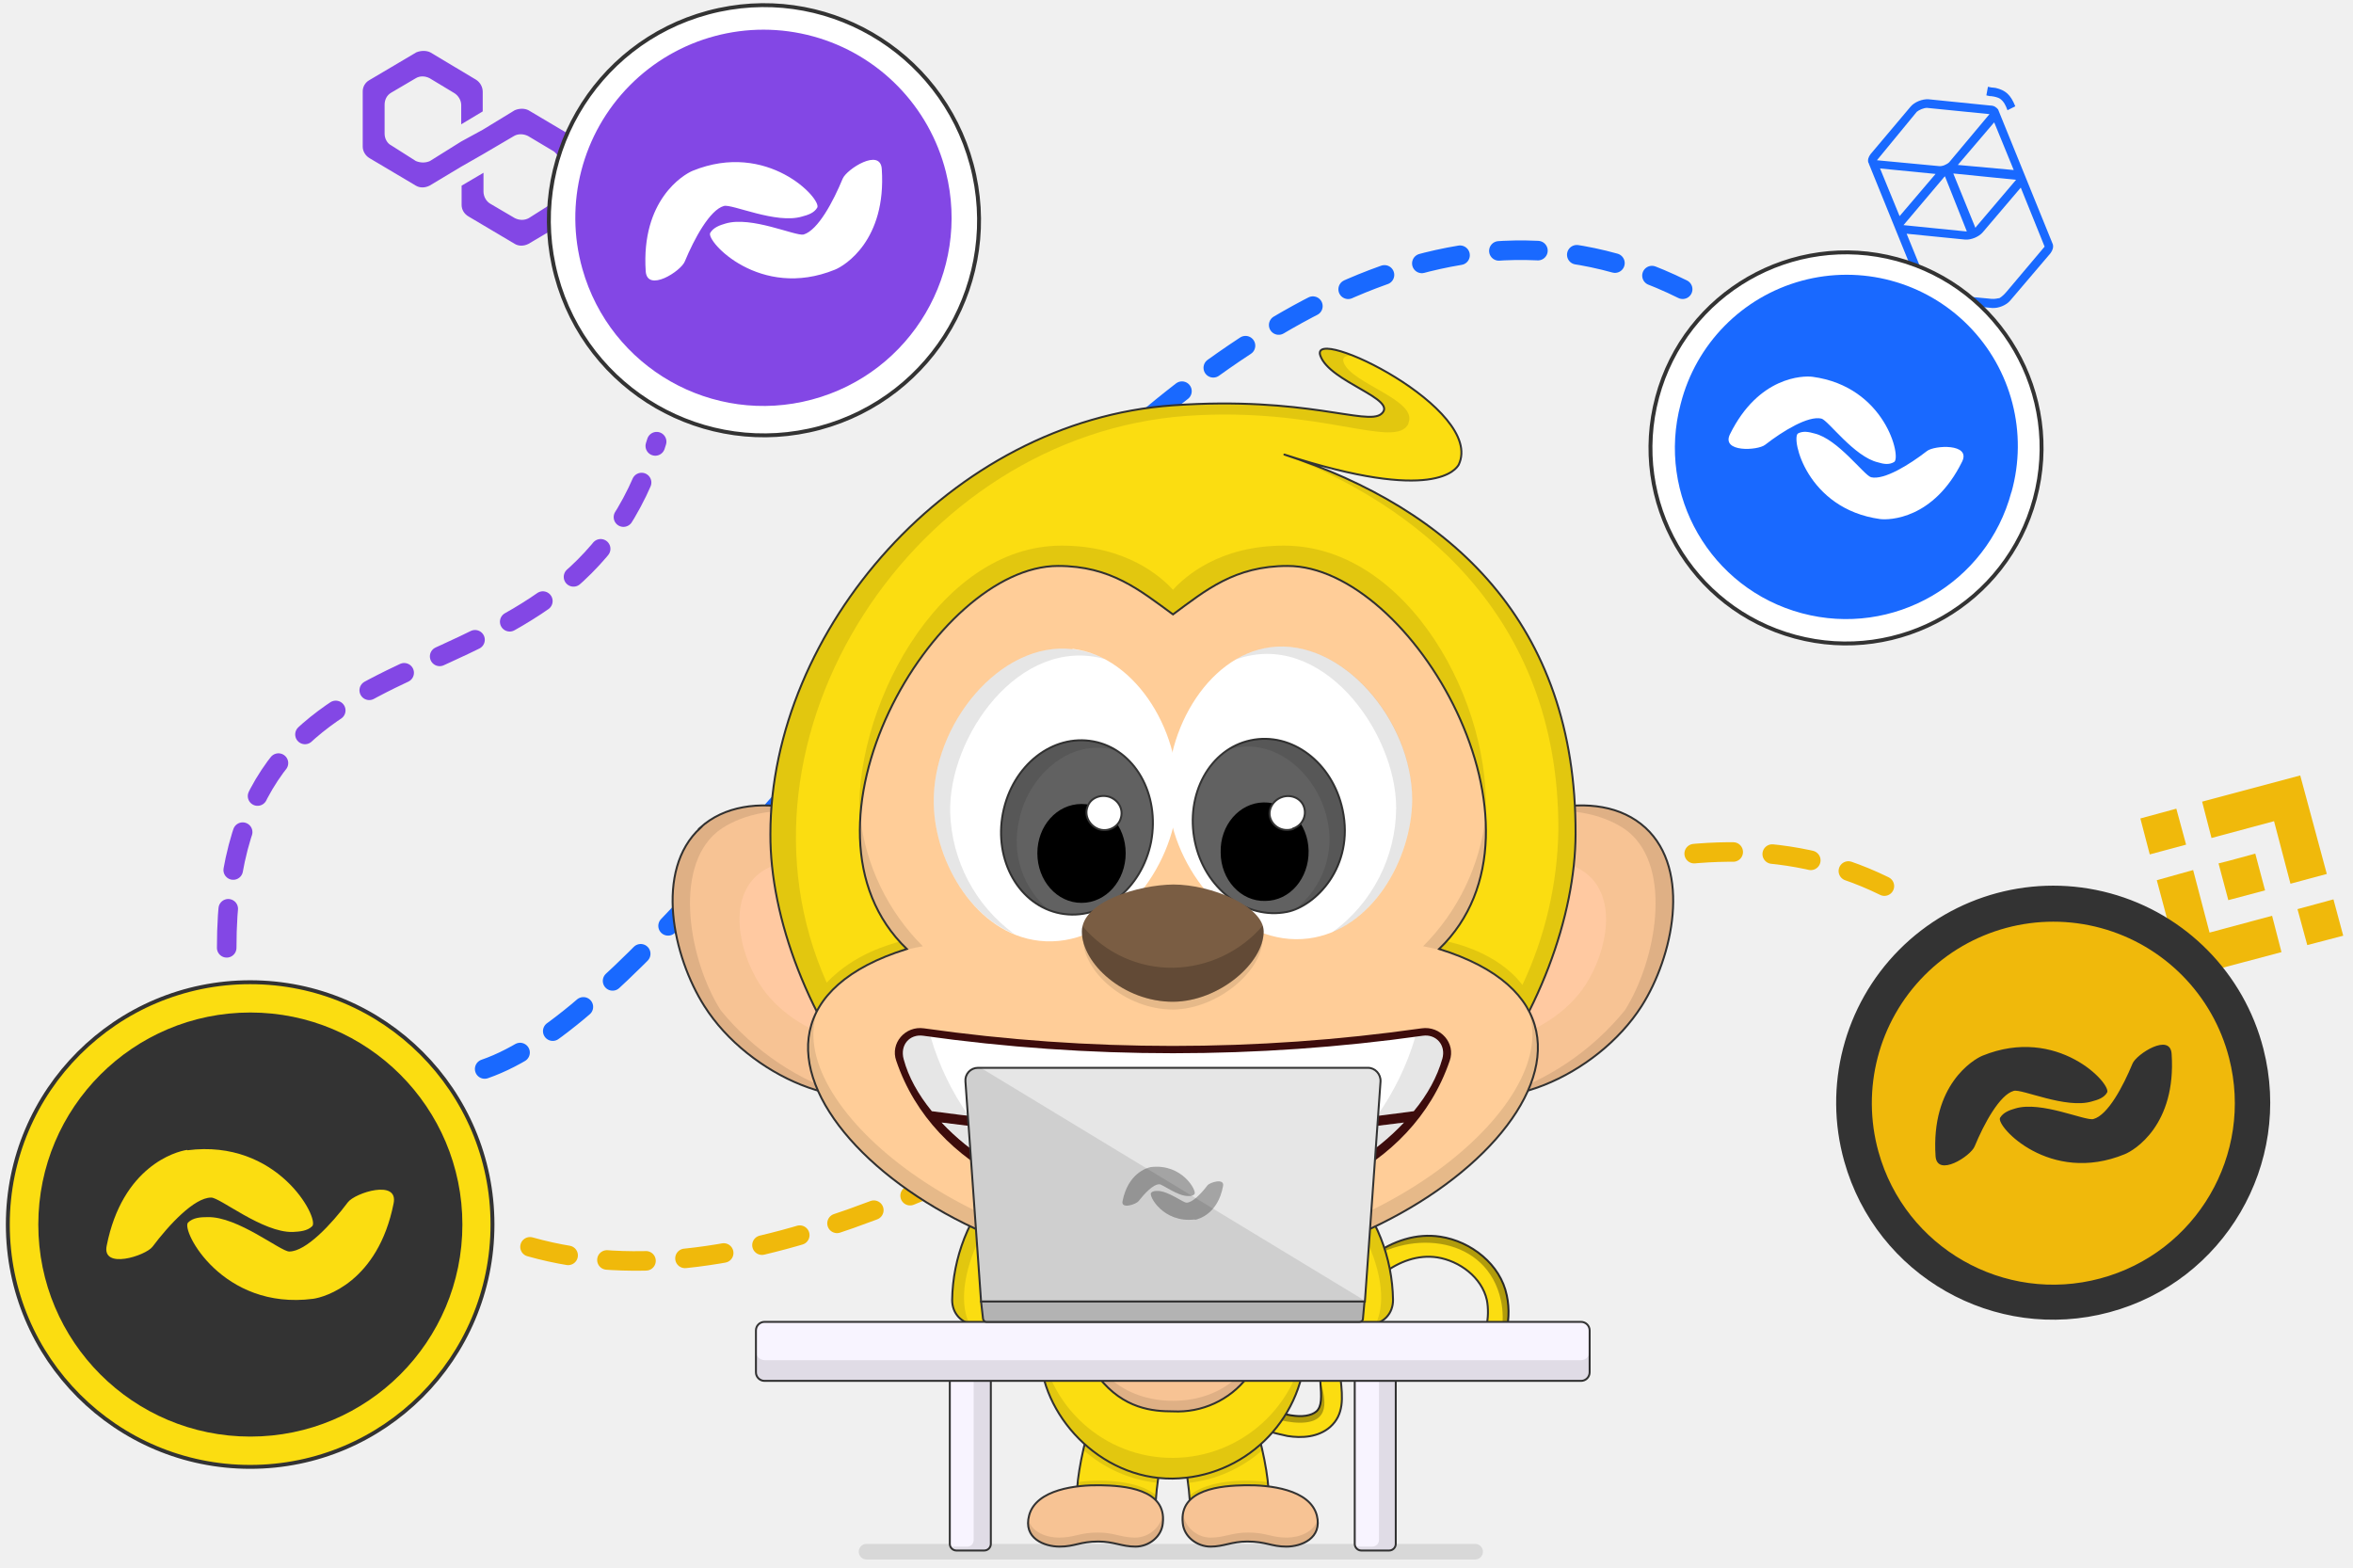
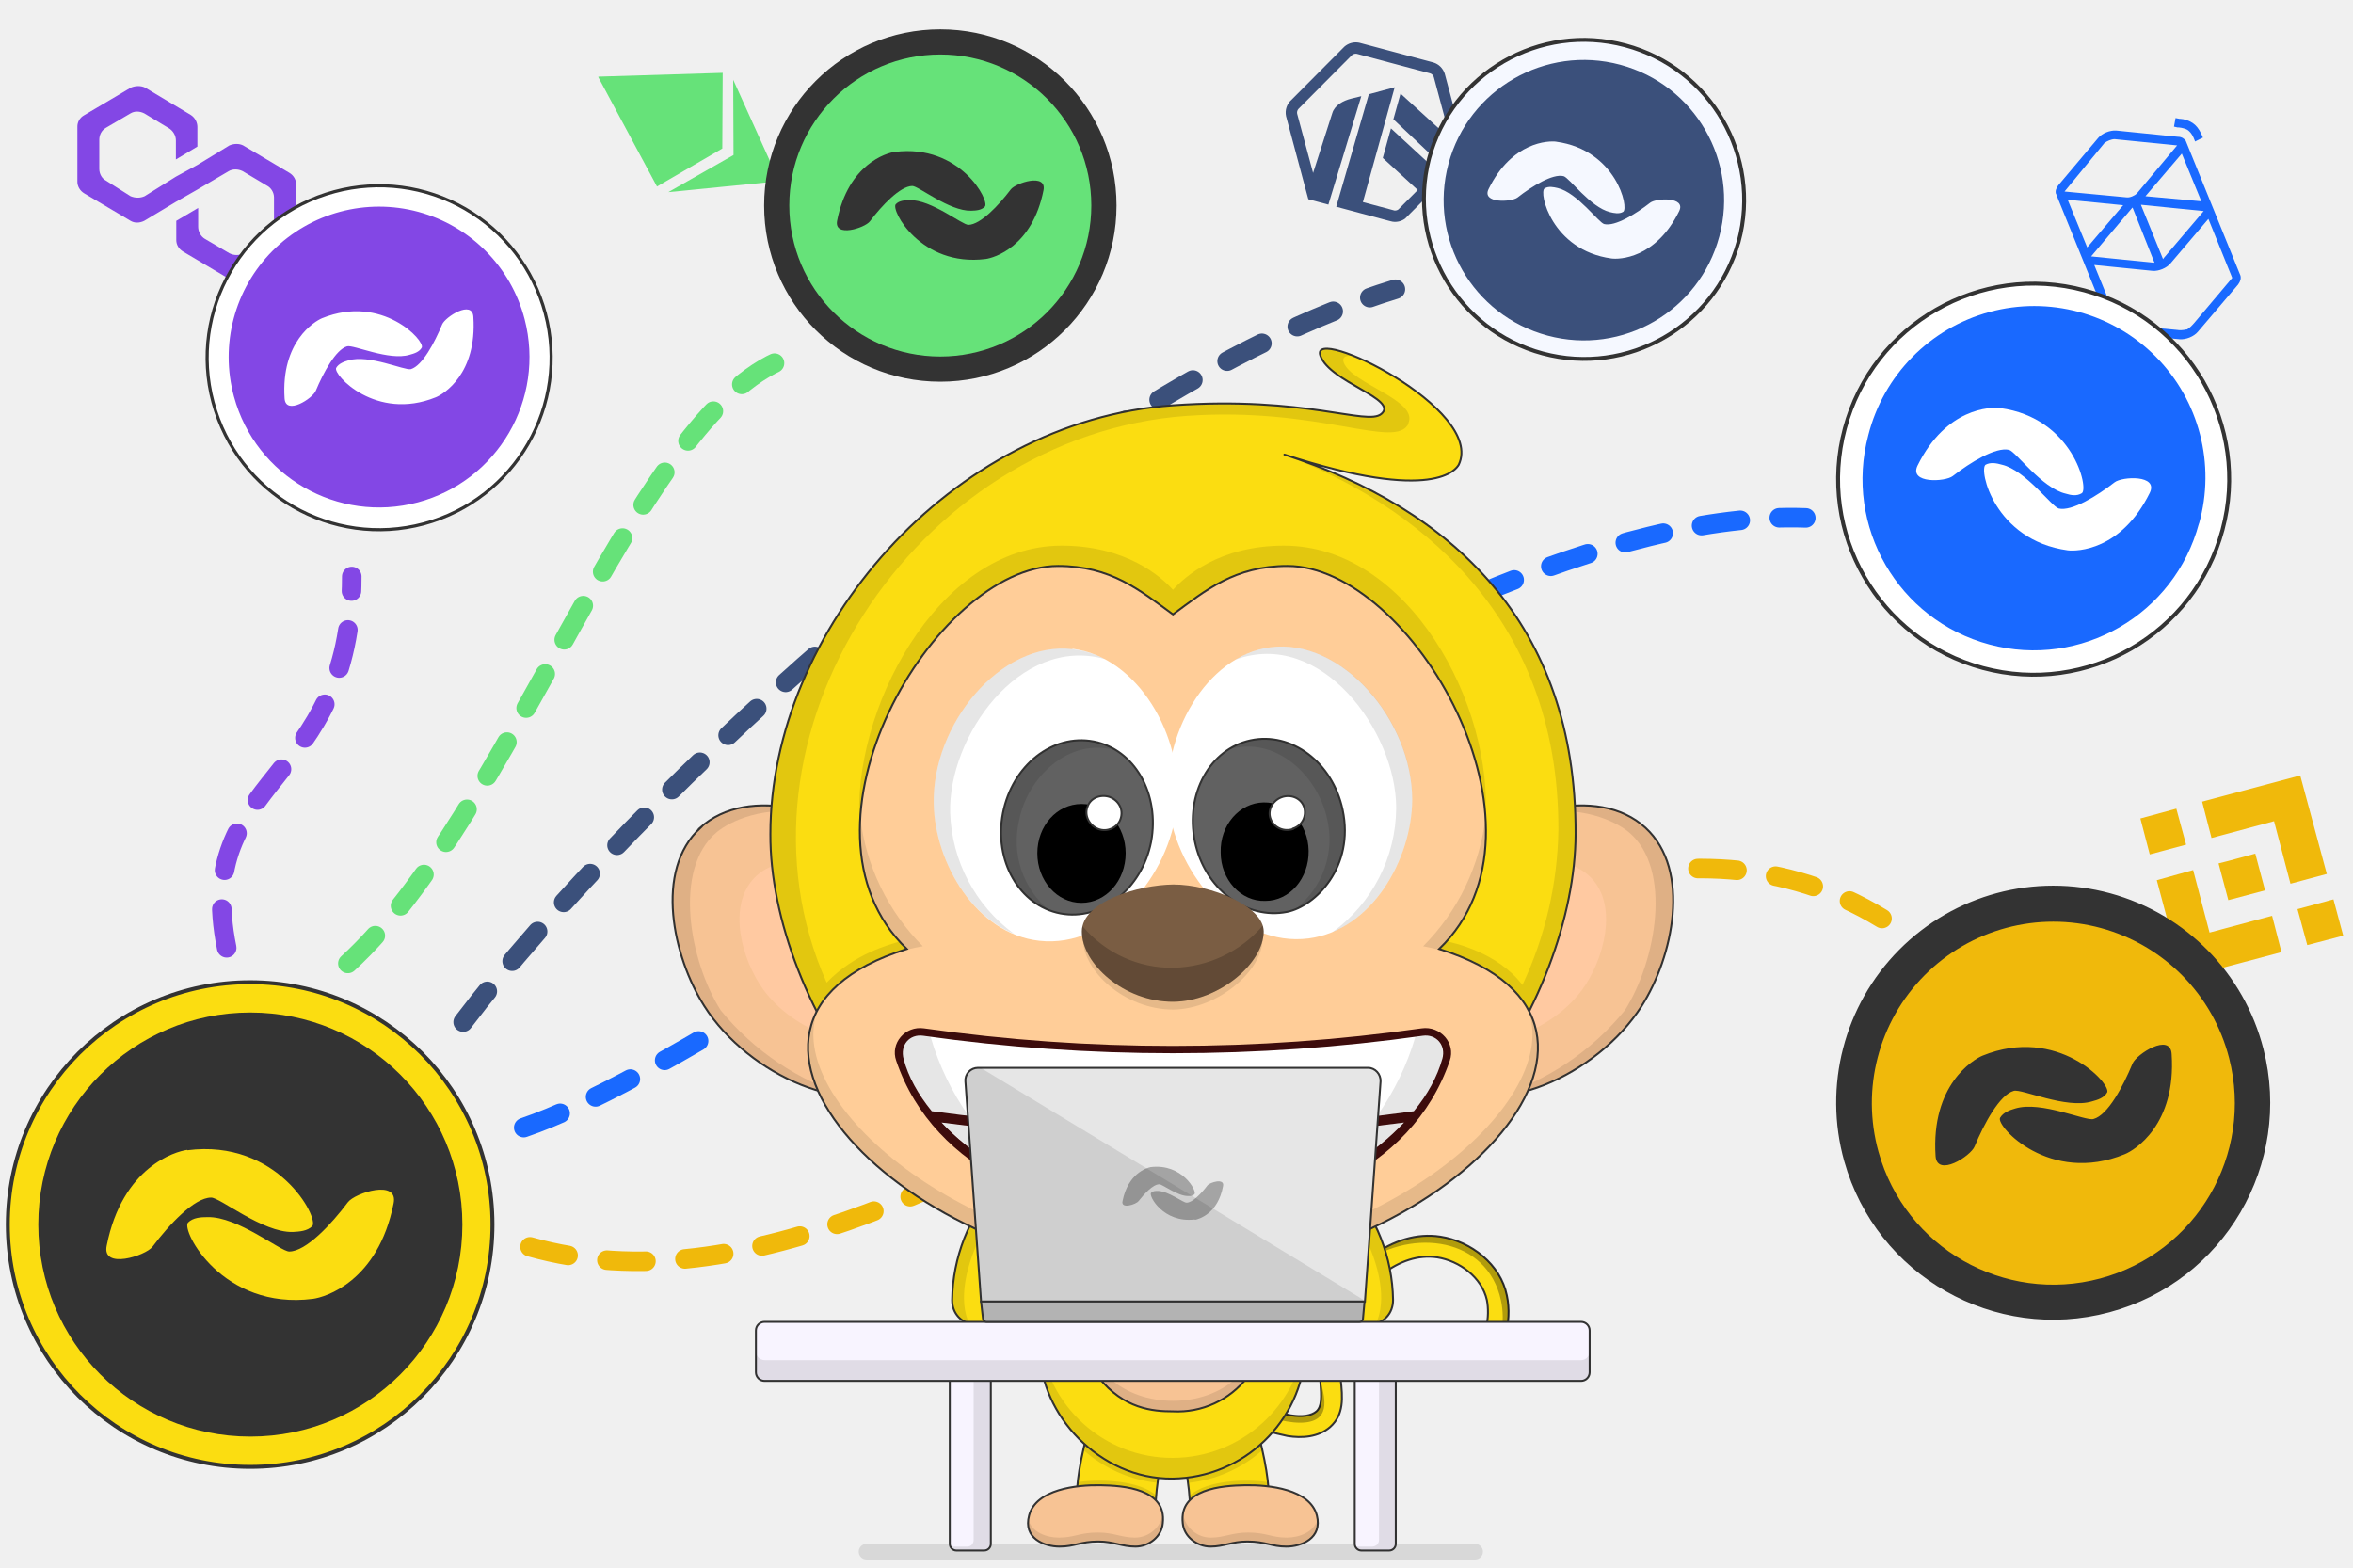
<svg xmlns="http://www.w3.org/2000/svg" width="602" height="401" viewBox="0 0 602 401" fill="none">
-   <path d="M124 273.5C191 250.5 307.5 13 430.5 74" stroke="#1969FF" stroke-width="5" stroke-linecap="round" stroke-linejoin="round" stroke-dasharray="10 10" />
-   <path d="M135.6 319C245.5 350 390 170 489 230.5" stroke="#F0B90B" stroke-width="5" stroke-linecap="round" stroke-linejoin="round" stroke-dasharray="10 10" />
-   <path d="M58 242.5C58 151 145.6 188 168 113" stroke="#8347E5" stroke-width="5" stroke-linecap="round" stroke-linejoin="round" stroke-dasharray="10 10" />
-   <path d="M135.2 28.2c-1-.5-2.3-.5-3.5 0l-8.2 5-5.5 3-8 5c-1.1.5-2.4.5-3.6 0l-6.3-4c-1-.5-1.7-1.7-1.7-3v-7.4c0-1.2.5-2.4 1.7-3.1l6.3-3.7c1-.6 2.3-.6 3.5 0l6.3 3.8c1 .6 1.8 1.8 1.8 3.1v4.9l5.5-3.3v-5c0-1.2-.6-2.4-1.7-3.1l-11.7-7c-1-.5-2.4-.5-3.6 0l-12 7.1a3.3 3.3 0 0 0-1.7 3v14c0 1.1.6 2.3 1.8 3l11.8 7c1 .6 2.3.6 3.5 0l8-4.8 5.6-3.2 8-4.7c1-.6 2.4-.6 3.6 0l6.2 3.7c1 .5 1.8 1.7 1.8 3V49c0 1.1-.6 2.3-1.8 3l-6 3.8c-1.1.6-2.4.6-3.6 0l-6.3-3.7c-1-.6-1.7-1.8-1.7-3.1v-4.8l-5.6 3.3v4.9c0 1.2.6 2.3 1.8 3l11.8 7c1 .6 2.3.6 3.5 0l11.8-7c1-.5 1.8-1.7 1.8-3v-14c0-1.3-.6-2.5-1.8-3.2l-11.8-7Z" fill="#8347E5" />
-   <path d="M488.8 27.3c1-1.2 3-2 4.6-1.9l15.8 1.6c1 0 1.6.5 2 1l14 34.5c.2.7 0 1.5-.6 2.3l-10.3 12.1c-1 1.2-3 2-4.6 1.9L494 77.3c-1-.1-1.7-.7-2-1.3l-.1-.2-13.8-34v-.1l-.1-.1c-.2-.7 0-1.4.6-2.2l10.2-12.1ZM517 48l-9.7 11.4c-1 1.2-3 2-4.5 1.9l-15-1.5L494 75l14.9 1.4a6 6 0 0 0 2.4-.1h.2c.7-.4 1.3-1 1.9-1.7l9.7-11.5L517 48Zm-27.5 28c.6 1.3 1 2.1 1.6 2.6.5.4 1 .6 2 .8l.6.2h.3l1 .1-.4 2.2-1-.1h-.2l-.8-.2c-2.5-.5-3.9-1.7-5.1-4.7l2-.9Zm8.1-30.9-.2.2L487 57.6l15.9 1.6h.3l-5.6-14.1Zm2.1-.8 5.7 14 .2-.3 10.2-12-15.9-1.6a2 2 0 0 0-.3 0l.1-.1Zm10.5-13-9.3 10.9 14.3 1.3-5-12.2ZM481 43.1l5 12.2 9.2-10.8-14.2-1.4Zm12-15.5c-.8 0-2 .5-2.6 1L480.2 41l15.9 1.5c.8.1 2-.4 2.6-1L509 29.2l-16-1.6Zm15.6-5.4 1 .2h.2l.8.1c2.5.6 3.8 1.7 5 4.7l-2 1c-.5-1.4-1-2.2-1.6-2.7-.4-.4-1-.6-1.9-.8l-.7-.1h-.3l-.9-.2.4-2.2Z" fill="#1969FF" />
+   <path fill-rule="evenodd" clip-rule="evenodd" d="M368.52 17.06c.5.5.88 1.12 1.1 1.8l5.08 18.97a4.35 4.35 0 0 1-.77 3.59l-14.44 14.5a4.32 4.32 0 0 1-3.21.8c-.06 0-.2-.04-.4-.09l-.12-.03-.63-.16-7.22-1.93-6.05-1.62 8.34-28.77 6.62-1.8-8.14 29.38 8.04 2.15c.36.05.72-.04 1.01-.24l4.98-5-8.94-8.2 2.09-7.56 11.75 10.83 1.38-1.39-.01.01-12.5-11.78 1.83-6.58 12.76 11.62-4.25-15.85a1.44 1.44 0 0 0-.94-.94l-18.75-5a1.48 1.48 0 0 0-1.24.33c-.04.04-13.67 13.72-13.73 13.8a1.46 1.46 0 0 0-.3 1.2l4.08 15.15 4.91-15.3c.6-2.02 2.75-3.2 4.9-3.73l2.52-.61-8.42 27.74-5.13-1.38-.44-1.61v-.02.02l-5.26-19.64a4.34 4.34 0 0 1 1.43-4.22l13.5-13.57a4.42 4.42 0 0 1 3.78-1.01l19 5.07c.67.2 1.29.57 1.79 1.07Z" fill="#3B507B" />
+   <path d="M444.82 61.83A41 41 0 1 0 365.6 40.6a41 41 0 0 0 79.2 21.23Z" fill="#F5F8FF" stroke="#333" />
+   <path d="M439.87 60.5a35.87 35.87 0 1 0-69.3-18.57 35.87 35.87 0 0 0 69.3 18.57Z" fill="#3B507B" />
+   <path d="M412.27 66.13c-15.32-2.1-18.65-16.98-17.1-17.93 1.03-.63 2.28-.34 3.37-.09 5 1.2 10.45 8.86 11.88 9.22 2.77.68 8.1-2.6 11.77-5.47 1.55-1.2 9.26-1.58 7.4 2.18-6 12.18-15.37 12.36-17.32 12.09Zm-14.1-29.87c15.32 2.1 18.65 16.98 17.1 17.93-1.03.62-2.28.34-3.37.08-4.99-1.2-10.45-8.86-11.88-9.2-2.77-.69-8.1 2.58-11.77 5.46-1.55 1.2-9.26 1.58-7.4-2.18 6-12.18 15.37-12.36 17.32-12.1Z" fill="#F5F8FF" />
+   <path fill-rule="evenodd" clip-rule="evenodd" d="m153.03 19.66 15.06 28.06L184.8 38l.1-19.36-31.84.97.19.1-.22-.05Zm46.24 26.7-.22-.13.25.08-11.71-25.9.08 19.25-16.68 9.5 28.28-2.8Z" fill="#66E279" />
+   <path d="M134 288.5c67-23 228-159.5 328-156" stroke="#1969FF" stroke-width="5" stroke-linecap="round" stroke-linejoin="round" stroke-dasharray="10 10" />
+   <path d="M135.6 319c109.9 31 246.9-144.5 345.9-84" stroke="#F0B90B" stroke-width="5" stroke-linecap="round" stroke-linejoin="round" stroke-dasharray="10 10" />
+   <path d="M58 242.5c-9-44.5 32-41 32-95" stroke="#8347E5" stroke-width="5" stroke-linecap="round" stroke-linejoin="round" stroke-dasharray="10 10" />
+   <path d="M89 246.5c41.5-38 72.5-137 110-154" stroke="#66E279" stroke-width="5" stroke-linecap="round" stroke-linejoin="round" stroke-dasharray="10 10" />
+   <path d="M118.5 261.5C161 205.5 272 100 357 74" stroke="#3B507B" stroke-width="5" stroke-linecap="round" stroke-linejoin="round" stroke-dasharray="10 10" />
+   <path d="M62.2 37.2c-1-.5-2.3-.5-3.5 0l-8.2 5-5.5 3-8 5c-1.1.5-2.4.5-3.6 0l-6.3-4c-1-.5-1.7-1.7-1.7-3v-7.4c0-1.2.5-2.4 1.7-3.1l6.3-3.7c1-.6 2.3-.6 3.5 0l6.3 3.8c1 .6 1.8 1.8 1.8 3.1v4.9l5.5-3.3v-5c0-1.2-.6-2.4-1.7-3.1l-11.7-7c-1-.5-2.4-.5-3.6 0l-12 7.1a3.3 3.3 0 0 0-1.7 3v14c0 1.1.6 2.3 1.8 3l11.8 7c1 .6 2.3.6 3.5 0l8-4.8 5.6-3.2 8-4.7c1-.6 2.4-.6 3.6 0l6.2 3.7c1 .5 1.8 1.7 1.8 3V58c0 1.1-.6 2.3-1.8 3l-6 3.8c-1.1.6-2.4.6-3.6 0l-6.3-3.7c-1-.6-1.7-1.8-1.7-3.1v-4.8l-5.6 3.3v4.9c0 1.2.6 2.3 1.8 3l11.8 7c1 .6 2.3.6 3.5 0l11.8-7c1-.5 1.8-1.7 1.8-3v-14c0-1.3-.6-2.5-1.8-3.2l-11.8-7Z" fill="#8347E5" />
+   <path d="M536.8 35.3c1-1.2 3-2 4.6-1.9l15.8 1.6c1 0 1.6.5 2 1l14 34.5c.2.7 0 1.5-.6 2.3l-10.3 12.1c-1 1.2-3 2-4.6 1.9L542 85.3c-1-.1-1.7-.7-2-1.3l-.1-.2-13.8-34v-.1l-.1-.1c-.2-.7 0-1.4.6-2.2l10.2-12.1ZM565 56l-9.7 11.4c-1 1.2-3 2-4.5 1.9l-15-1.5L542 83l14.9 1.4a6 6 0 0 0 2.4-.1h.2c.7-.4 1.3-1 1.9-1.7l9.7-11.5L565 56Zm-27.5 28c.6 1.3 1 2.1 1.6 2.6.5.4 1 .6 2 .8l.6.2h.3l1 .1-.4 2.2-1-.1h-.2l-.8-.2c-2.5-.5-3.9-1.7-5.1-4.7l2-.9Zm8.1-30.9-.2.2L535 65.6l15.9 1.6h.3l-5.6-14.1Zm2.1-.8 5.7 14 .2-.3 10.2-12-15.9-1.6a2 2 0 0 0-.3 0l.1-.1Zm10.5-13-9.3 10.9 14.3 1.3-5-12.2ZM529 51.1l5 12.2 9.2-10.8-14.2-1.4Zm12-15.5c-.8 0-2 .5-2.6 1L528.2 49l15.9 1.5c.8.1 2-.4 2.6-1L557 37.2l-16-1.6Zm15.6-5.4 1 .2h.2l.8.1c2.5.6 3.8 1.7 5 4.7l-2 1c-.5-1.4-1-2.2-1.6-2.7-.4-.4-1-.6-1.9-.8l-.7-.1h-.3l-.9-.2.4-2.2Z" fill="#1969FF" />
  <path d="M126 313.3a62 62 0 1 0-124 0 62 62 0 0 0 124 0Z" fill="#FBDD11" stroke="#333" />
  <path d="M118.3 313.3a54.25 54.25 0 1 0-108.5 0 54.25 54.25 0 0 0 108.5 0Z" fill="#333" />
  <path d="M80.1 332.3c-23.2 3-33.8-17.5-32-19.5 1.3-1.3 3.3-1.4 5-1.4 7.7-.2 18.7 8.8 20.9 8.8 4.3 0 10.8-7 15-12.6 1.8-2.4 13-6 11.7.3-4 20.1-17.6 24-20.6 24.4Zm-32.2-38c23.2-3 33.8 17.4 32 19.4-1.3 1.3-3.3 1.4-5 1.5-7.7.2-18.7-8.9-20.9-8.8-4.3 0-10.8 7-15 12.6-1.8 2.3-13 5.9-11.7-.3 4-20.2 17.6-24.1 20.6-24.5v.1Z" fill="#FBDD11" />
-   <path d="M248.6 42.1a55.02 55.02 0 1 0-106.29 28.5A55.02 55.02 0 0 0 248.6 42.1Z" fill="#fff" stroke="#333" />
-   <path d="M242 44a48.13 48.13 0 1 0-93 24.8A48.13 48.13 0 0 0 242 44Z" fill="#8347E5" />
-   <path d="M213.6 69c-19.2 7.8-33-7.3-31.9-9.4.8-1.4 2.5-2 3.9-2.4 6.6-2 18 3.3 20 2.8 3.7-1.1 7.6-8.5 10-14.3 1-2.4 9.7-8 10-2.4 1.2 18.2-9.5 24.7-12 25.7Zm-36.4-25.3c19.2-7.8 33 7.2 31.9 9.4-.8 1.4-2.4 1.9-3.9 2.3-6.6 2-18-3.3-20-2.7-3.6 1-7.6 8.4-10 14.2-1 2.5-9.6 8-10 2.5-1.2-18.2 9.6-24.7 12-25.7Z" fill="#fff" />
+   <path d="M139.5 80.13a43.98 43.98 0 0 0-53.9-31.1 44 44 0 1 0 53.9 31.1Z" fill="#fff" stroke="#333" stroke-width=".8" />
+   <path d="M134.22 81.65a38.48 38.48 0 1 0-74.36 19.83 38.48 38.48 0 0 0 74.36-19.83Z" fill="#8347E5" />
+   <path d="M111.51 101.64c-15.35 6.24-26.38-5.83-25.5-7.51.64-1.12 2-1.6 3.11-1.92 5.28-1.6 14.4 2.64 16 2.24 2.95-.88 6.07-6.8 8-11.44.8-1.92 7.75-6.4 7.99-1.92.96 14.56-7.6 19.75-9.6 20.55Zm-29.1-20.23c15.35-6.23 26.38 5.76 25.5 7.52-.63 1.12-1.91 1.52-3.11 1.84-5.28 1.6-14.4-2.64-16-2.16-2.87.8-6.07 6.72-8 11.35-.8 2-7.67 6.4-7.99 2-.96-14.55 7.68-19.75 9.6-20.55Z" fill="#fff" />
  <path fill-rule="evenodd" clip-rule="evenodd" d="m581.8 210.1-16 4.3-2.4-9.3 25.1-6.7 6.8 25.2-9.3 2.5-4.2-16Zm-25-3.2-9.2 2.5 2.4 9.2 9.3-2.5-2.5-9.2Zm8.5 31.7-4.2-16-9.3 2.6 6.7 25.1 25.2-6.7-2.4-9.3-16 4.3Zm31.7-8.5-9.2 2.5 2.5 9.2 9.2-2.4-2.5-9.3Zm-17.5-2.3-9.4 2.5-2.5-9.4 1.6-.4.8-.2 7-1.9 2.5 9.4Z" fill="#F0B90B" />
-   <path d="M520.6 127.6a50.02 50.02 0 1 0-96.61-26 50.02 50.02 0 0 0 96.61 26Z" fill="#fff" stroke="#333" />
-   <path d="M514.6 126a43.8 43.8 0 1 0-84.6-22.7 43.78 43.78 0 1 0 84.6 22.6v.1Z" fill="#1969FF" />
-   <path d="M481 132.8c-18.8-2.6-22.8-20.7-21-21.9 1.3-.7 2.8-.4 4.2 0 6 1.4 12.7 10.7 14.5 11.2 3.3.8 9.8-3.2 14.3-6.7 1.9-1.5 11.3-2 9 2.7-7.3 14.8-18.7 15-21 14.7Zm-17.3-36.4c18.7 2.5 22.8 20.7 20.9 21.8-1.3.8-2.8.5-4.1.1-6.1-1.4-12.8-10.8-14.5-11.2-3.4-.8-9.9 3.2-14.4 6.7-1.9 1.5-11.3 2-9-2.7 7.3-14.8 18.7-15 21.1-14.7Z" fill="#fff" />
+   <path d="M568.6 135.6a50.02 50.02 0 1 0-96.61-26 50.02 50.02 0 0 0 96.61 26Z" fill="#fff" stroke="#333" />
+   <path d="M562.6 134a43.8 43.8 0 1 0-84.6-22.7 43.78 43.78 0 1 0 84.6 22.6v.1Z" fill="#1969FF" />
+   <path d="M529 140.8c-18.8-2.6-22.8-20.7-21-21.9 1.3-.7 2.8-.4 4.2 0 6 1.4 12.7 10.7 14.5 11.2 3.3.8 9.8-3.2 14.3-6.7 1.9-1.5 11.3-2 9 2.7-7.3 14.8-18.7 15-21 14.7Zm-17.3-36.4c18.7 2.5 22.8 20.7 20.9 21.8-1.3.8-2.8.5-4.1.1-6.1-1.4-12.8-10.8-14.5-11.2-3.4-.8-9.9 3.2-14.4 6.7-1.9 1.5-11.3 2-9-2.7 7.3-14.8 18.7-15 21.1-14.7Z" fill="#fff" />
  <path d="M578.6 268.5a55.02 55.02 0 1 0-106.28 28.49A55.02 55.02 0 0 0 578.6 268.5Z" fill="#333" stroke="#333" />
  <path d="M570.3 270.7a46.43 46.43 0 1 0-89.7 24 46.43 46.43 0 0 0 89.7-24Z" fill="#F0B90B" />
  <path d="M543.6 295.3c-19.2 7.9-33-7.2-31.9-9.3.8-1.4 2.5-2 3.9-2.4 6.6-2 18 3.3 20 2.7 3.7-1 7.6-8.4 10-14.2 1-2.4 9.7-8 10-2.4 1.2 18.1-9.5 24.6-12 25.6Zm-36.4-25.2c19.2-7.8 33 7.2 31.9 9.4-.8 1.4-2.4 1.9-3.9 2.3-6.6 2-18-3.3-20-2.7-3.6 1-7.6 8.4-10 14.2-1 2.5-9.6 8-10 2.5-1.2-18.2 9.6-24.7 12-25.7Z" fill="#333" />
  <path d="M377.4 395H221.7a2 2 0 1 0 0 4h155.7a2 2 0 1 0 0-4Z" fill="#000" fill-opacity=".1" />
  <path d="M329.4 367.4a68.58 68.58 0 0 1-21-8.1 2.7 2.7 0 0 1-1-3.6 2.7 2.7 0 0 1 3.5-1.1c8 4.3 14.6 6.8 19.3 7.5 3 .5 5.3.1 6.6-1 1.4-1.3 1.3-3.5 1-7.7-.5-5-1-11 2-18.1 4.7-10.7 16.4-20.8 28.7-18.9 7.9 1.2 15.4 7.1 17 15 1.5 6.8-.6 16-7.8 18.6-4.7 1.7-10.2-.2-14-3.4a2.7 2.7 0 0 1-.2-3.8c.9-1 2.6-1.2 3.7-.2 0 0 4.7 3.9 8.7 2.4 4.6-1.6 5.3-8.4 4.5-12.4-1.3-5.8-7-10-12.7-10.9-9.9-1.5-19.3 7.3-23 15.7-2.5 5.8-2 11-1.7 15.5.5 4.7.9 9-2.7 12.2-3 2.6-7.2 2.9-10.9 2.3Z" fill="#FBDD11" stroke="#333" stroke-width=".5" stroke-miterlimit="10" />
  <path d="M384 332.7c1.2 5.5.1 12.2-4 16.2 5.4-3.6 6.9-11.4 5.6-17.5-1.7-7.9-9.2-13.7-17-15-7.1-1-14.1 2-19.4 6.5 12.1-8.6 31.3-6.4 34.8 9.8Z" fill="#000" fill-opacity=".3" />
  <path d="M376.6 344.7c-2.9 3.4-8 1.6-11-.9a2.7 2.7 0 0 0-2.4-.5c.4-.8 1.2-1.3 2.1-1.4.7 0 1.4.2 2 .7 2.3 2 6.3 3.7 9.3 2.1ZM308 354.9c.3-.3 1.6-1 2.4-.6l2.6 1.3a53.5 53.5 0 0 0 19.6 6.7c5.3 0 5.8-2.7 5-9.7l.4 1.3c1 4 2.6 10.1-5.4 10.1-8.7 0-22.3-7.5-24.7-9.1h.1Z" fill="#000" fill-opacity=".3" />
  <path d="M295.7 384a72 72 0 0 1 5-22c2.2-5.6 4.6-15.5-4.5-17.7-13-3.3-20 27-20.6 36.3-.3 5.5 4 11.8 9.4 12.1 5.1.3 10.4-3.4 10.7-8.7Z" fill="#FBDD11" stroke="#333" stroke-width=".5" stroke-miterlimit="10" />
  <path d="M275.5 380.6c5.5-.7 15.8-.7 20 3.6l.3-1.6c-4.5-4-14.8-4.2-20-3.4l-.3 1.4Zm1.7-9.6a34 34 0 0 0 19 8.4l.2-1.8c-7.3-1-13.6-4-18.7-8.6l-.5 2Z" fill="#000" fill-opacity=".1" />
  <path d="M304.4 384a72 72 0 0 0-5-22c-2.1-5.6-4.6-15.5 4.5-17.7 13-3.3 20 27 20.6 36.3.3 5.5-3.9 11.8-9.4 12.1-5 .3-10.4-3.4-10.7-8.7Z" fill="#FBDD11" stroke="#333" stroke-width=".5" stroke-miterlimit="10" />
  <path d="M324.7 380.6c-5.5-.7-15.8-.7-20.2 3.6l-.1-1.6c4.5-4 14.7-4.2 20-3.4l.3 1.4ZM323 371a34 34 0 0 1-19 8.4l-.3-1.8c7.3-1 13.7-4 18.8-8.6l.4 2h.1Z" fill="#000" fill-opacity=".1" />
  <path d="M249.8 339c3.9.3 7.2-3 7.1-6.8 0-6.8 3-13.9 8.6-20.6 5-6 10.2-9.2 6.7-13.6-3.5-4.4-12.3-.5-17 5.1a45.1 45.1 0 0 0-11.6 29.5c0 3.4 2.3 6.1 6.2 6.4Z" fill="#FBDD11" stroke="#333" stroke-width=".5" stroke-miterlimit="10" />
  <path d="M248 338.7c-5.7-11.9 7.4-36.4 22-42.3-4.2-1.4-10.9 2-14.8 6.7a45.1 45.1 0 0 0-11.6 29.5c0 2.8 1.6 5.2 4.5 6l-.1.1Z" fill="#000" fill-opacity=".1" />
  <path d="M350.2 339c-3.9.3-7.2-3-7.1-6.8 0-6.8-3-13.9-8.6-20.6-5-6-10.2-9.2-6.7-13.6 3.4-4.4 12.3-.5 17 5.1a45.1 45.1 0 0 1 11.6 29.5c0 3.4-2.3 6.1-6.2 6.4Z" fill="#FBDD11" stroke="#333" stroke-width=".5" stroke-miterlimit="10" />
  <path d="M352 338.7c5.7-11.9-7.4-36.4-22-42.3 4.2-1.4 10.9 2 14.8 6.7a45.1 45.1 0 0 1 11.6 29.5c0 2.8-1.6 5.2-4.5 6l.1.1Z" fill="#000" fill-opacity=".1" />
  <path d="M421 211.8c11.8 10.9 7 33-1 45.6-11.5 18-37.7 29.2-51.2 19.7-14-10-12.2-41.3 4.2-57.6 12.2-12.1 35.7-19 48-7.7Z" fill="#F7C394" stroke="#333" stroke-width=".5" stroke-miterlimit="10" />
  <path d="M407.1 224.6c7 7.3 3.2 21-2.3 28.6-7.9 10.8-24.8 17-32.9 10.4-8.4-6.7-6-26.3 4.8-36 8.2-7 23.1-10.5 30.4-3Z" fill="#FFC9A1" />
  <path d="M420 257.4a52.9 52.9 0 0 1-37 23.1 67.9 67.9 0 0 0 32.7-22c8-12.6 12.3-36.2 1-45.6-3.5-2.9-12.3-7-24.3-4.8 14.7-4.6 23.8-.7 28.5 3.7 11.9 10.9 7.1 33-1 45.6h.1Z" fill="#000" fill-opacity=".1" />
  <path d="M179.2 211.8c-11.9 10.9-7 33 1 45.6 11.4 18 37.7 29.2 51.1 19.7 14-10 12.2-41.3-4.2-57.6-12.2-12.1-35.6-19-48-7.7h.1Z" fill="#F7C394" stroke="#333" stroke-width=".5" stroke-miterlimit="10" />
  <path d="M193 224.6c-7 7.3-3.2 21 2.3 28.6 7.9 10.8 24.8 17 32.9 10.4 8.4-6.7 6.1-26.3-4.8-36-8.1-7-23.1-10.5-30.4-3Z" fill="#FFC9A1" />
  <path d="M180.2 257.4a52.9 52.9 0 0 0 37 23.1 67.9 67.9 0 0 1-32.8-22c-8-12.6-12.3-36.2-1-45.6 3.5-2.9 12.3-7 24.3-4.8-14.7-4.6-23.7-.7-28.5 3.7-11.9 10.9-7 33 1 45.6Z" fill="#000" fill-opacity=".1" />
  <path d="M300 288.2c16.5 0 23.5 14.4 27.8 26.2 4.3 11.8 6.2 23.5 6.2 31.2a34.5 34.5 0 0 1-34 32.7c-18.7.2-33.9-16.5-33.9-32.7 0-7.7 2-19.4 6.2-31.2 4.3-11.8 11.3-26.2 27.8-26.2h-.1Z" fill="#FBDD11" stroke="#333" stroke-width=".5" stroke-miterlimit="10" />
  <path d="M300 378.3a34.49 34.49 0 0 1-33.9-36 34 34 0 0 0 34 30.7 34.3 34.3 0 0 0 33.9-30.6 34.7 34.7 0 0 1-34 36v-.1Z" fill="#000" fill-opacity=".1" />
  <path d="M300 301.4c11.2 0 17.1 7.3 18.6 13.7 3.7 15.7 6.9 29.2.5 37.3a22.6 22.6 0 0 1-19 8.7c-5.1 0-12.6-.6-19-8.7s-3.5-20.7.4-37.3a18.1 18.1 0 0 1 18.6-13.7h-.1Z" fill="#F7C394" stroke="#333" stroke-width=".5" stroke-miterlimit="10" />
  <path d="M300 361.1c-14.4 0-23.8-10-22.7-23 .5 12.3 10.3 20.3 22.8 20.3s22.3-8 22.7-20.3c1.2 13-8.2 23-22.7 23h-.1Zm42.2-44.1c-12.3 4.8-29 8.4-42.1 8.4a118 118 0 0 1-42.2-8.4l-2.4 4c15.1 6 29.3 9.1 44.6 9.1 15.2 0 29.4-3 44.6-9.2l-2.5-4v.1Z" fill="#000" fill-opacity=".1" />
  <path d="M353.4 105.9c4.5-3.8-13.2-8.1-15.6-14.9-2.9-8.2 42.2 13.6 35.4 27.9-.6 1-6 10-44.6-2.6 42.5 13.8 74.7 43 74.5 97.1-.1 41.5-37.3 105.7-103 106.3-63.5.5-103.2-63.6-103-106.3 0-52 46-105.7 103-109.7 34-2.4 49.6 5.3 53.3 2.2v0Z" fill="#FBDD11" stroke="#333" stroke-width=".5" stroke-linecap="round" stroke-linejoin="round" />
  <path d="M360.4 108.3c-3.2 7-22.6-4.3-56.7-1.9-69.7 4.9-120.2 82.3-92.2 145 7.2-7.5 16-9.7 19-10.6l2.2 2.3c-8.7 2.7-18.8 8.6-23.2 16.7a104 104 0 0 1-12.4-46.4c.2-52 46.1-105.7 103-109.7 34.1-2.4 49.6 5.3 53.3 2.2 4.5-3.8-13.2-8.1-15.6-14.9-1-2.6 3-2.2 8.7.1-2.1-.3-3.3.2-2.7 1.7 2 5.4 19.2 9.6 16.5 15.5h.1Z" fill="#000" fill-opacity=".1" />
  <path d="M403 213.4c0 13.6-4.1 29.7-11.8 45.2a44 44 0 0 0-23.8-15.3l2.1-2.6c2.5.5 13.7 3 20 11.3a96.8 96.8 0 0 0 9.2-39.6c.2-55.9-37.7-83.7-70-96 42.4 13.7 74.4 43 74.2 97h.1Z" fill="#000" fill-opacity=".1" />
  <path d="M270.7 144.8c-31.6 0-70.9 67-38.7 98-61.4 19.1 0 83 68 83 68.2 0 129.6-63.9 68.2-83 32.1-31-7.1-98-38.8-98-13.5 0-20.9 6.2-29.3 12.4-8.5-6.2-15.9-12.4-29.4-12.4Z" fill="#FFCD98" stroke="#333" stroke-width=".5" />
  <path d="M380 210.2c-1.7-32.9-28.3-65.4-51.4-65.4-14.3 0-23 8.8-28.5 12.4-4.4-3-14.2-12.4-28.7-12.4-27.2 0-51 39.8-51.4 66.4-2.4-28.6 19.6-71.6 51.6-71.6 16.6 0 25.5 8 28.5 11.3 3-3.3 11.8-11.3 28.4-11.3 31.8 0 53.8 40.7 51.5 70.6Z" fill="#000" fill-opacity=".1" />
  <path d="M220.1 209.2a41.4 41.4 0 0 0 11.9 33.5c-1.1.3-2.2.8-3.2 1.2a54.06 54.06 0 0 1 7.3-1.8 55.8 55.8 0 0 1-16-33v.1Zm-10.8 49c-14.5 26.1 35.6 67.6 90.8 67.6 55.1 0 105.9-42 90.6-68 10.2 23.8-38.3 64-90.6 64-52 0-100.3-39.7-90.8-63.6ZM371.6 244c-2.3-.8-4.8-1.4-7.5-1.9a56 56 0 0 0 16-33.3 41.52 41.52 0 0 1-11.9 33.9l3.4 1.2v.1Z" fill="#000" fill-opacity=".1" />
  <path d="M274.4 166c16.6 2 28.5 22.3 26.7 40.2-1.8 17.9-17.4 36.5-35.2 34.5-16.2-1.8-26.7-19.9-27-35-.5-20.3 17.1-41.8 35.5-39.6v-.1Z" fill="#fff" />
  <path d="M282.6 168.6c-21.8-6-40 19.9-39.5 39.3a40 40 0 0 0 16.3 31c-12.5-5.1-20.2-20.2-20.5-33.2-.5-20.3 17.1-41.8 35.5-39.6 2.9.3 5.6 1.2 8.2 2.5Z" fill="#000" fill-opacity=".1" />
  <path d="M294.5 215.4c2.3-12.2-4.2-23.7-14.7-25.7s-20.8 6.1-23.2 18.3c-2.4 12.2 4.2 23.7 14.7 25.7 10.4 2 20.8-6.2 23.2-18.3Z" fill="#616161" stroke="#333" stroke-width=".5" stroke-miterlimit="10" />
  <path d="M276.7 231c6.3 0 11.3-5.7 11.3-12.7 0-7-5-12.6-11.3-12.6-6.3 0-11.3 5.6-11.3 12.6s5 12.7 11.3 12.7Z" fill="#000" />
  <path d="M286.7 209.5c.8-2.3-.4-4.7-2.8-5.6-2.4-.8-5 .3-5.7 2.6-.8 2.2.5 4.7 2.8 5.6 2.3.9 5-.4 5.7-2.6Z" fill="#fff" stroke="#333" stroke-width=".5" stroke-miterlimit="10" />
  <path d="M285.5 192c-12-3.5-22.7 6.9-24.8 18.1a23 23 0 0 0 7.7 22.8c-8.8-3.5-14-13.9-11.8-24.9 2.4-12.1 12.8-20.3 23.2-18.3 2 .4 4 1.1 5.7 2.2v.1Z" fill="#000" fill-opacity=".1" />
  <path d="M325 165.6c-16.5 2.2-28 22.8-26 40.7 2.1 17.8 18 36.1 35.8 33.8 16.2-2.1 26.4-20.3 26.5-35.5 0-20.3-18-41.4-36.3-39Z" fill="#fff" />
  <path d="M361.3 204.6c-.1 13.2-7.8 28.6-20.4 33.9a39.6 39.6 0 0 0 16.3-31.8c0-19.6-19.3-46-41.2-37.9 2.8-1.6 5.8-2.8 9-3.2 18.4-2.4 36.4 18.7 36.3 39Z" fill="#000" fill-opacity=".1" />
  <path d="M343.5 207.2c-2.6-12.2-13.1-20-23.5-17.8-10.5 2.2-16.8 13.8-14.3 25.9 2.5 12.1 13.1 20.1 23.6 18 7.2-1.44 17.3-11.52 14.2-26.1Z" fill="#616161" stroke="#333" stroke-width=".5" stroke-miterlimit="10" />
  <path d="M323.7 230.5c6.3 0 11.2-5.8 11.1-12.8-.1-7-5.3-12.5-11.5-12.4-6.2.1-11.2 5.8-11 12.8 0 7 5.2 12.6 11.4 12.4Z" fill="#000" />
  <path d="M330.8 212c2.4-.8 3.6-3.3 2.8-5.6-.8-2.3-3.5-3.3-5.8-2.4-2.3.9-3.6 3.4-2.7 5.6.9 2.2 3.4 3.3 5.7 2.5v-.1Z" fill="#fff" stroke="#333" stroke-width=".5" stroke-miterlimit="10" />
  <path d="M331.5 232.5a22.6 22.6 0 0 0 8-23.1c-2.5-11.3-13.6-21.5-25.5-17.5 1.8-1.2 3.8-2.1 6-2.6 10.4-2.2 21 5.8 23.5 18 2.4 11.2-2.9 22-12 25.2Z" fill="#000" fill-opacity=".1" />
  <path d="M290.5 395.7c3.4 0 6.7-2.5 7-6 1-8.8-10-9.6-16-9.7-6-.1-16.4 1-18.2 7.7-1.6 5.9 3.9 8 7.8 8s5.2-1.3 9.9-1.3c4 0 6 1.3 9.5 1.3Z" fill="#F7C394" stroke="#333" stroke-width=".5" stroke-miterlimit="10" />
  <path d="M290.4 393.4c-3.5 0-5.4-1.3-9.5-1.3-4.7 0-6 1.3-10 1.3-3 0-7-1.3-7.8-4.7-.8 5.1 4.3 7 8 7 3.8 0 5.2-1.3 9.9-1.3 4 0 6 1.3 9.5 1.3 4.5 0 7.8-3.6 7-8.6-.3 3.6-3.6 6.3-7.1 6.3Z" fill="#000" fill-opacity=".1" />
  <path d="M309.7 395.7c-3.4 0-6.8-2.5-7.1-6-1-8.8 10-9.6 16-9.7 6.1-.1 16.5 1 18.3 7.7 1.5 5.9-4 8-7.8 8s-5.2-1.3-10-1.3c-4 0-6 1.3-9.4 1.3Z" fill="#F7C394" stroke="#333" stroke-width=".5" stroke-miterlimit="10" />
  <path d="M309.8 393.4c3.4 0 5.4-1.3 9.5-1.3 4.7 0 6 1.3 9.9 1.3 3 0 7-1.3 7.9-4.7.7 5.1-4.4 7-8 7-4 0-5.2-1.3-10-1.3-4 0-6 1.3-9.4 1.3-4.6 0-7.8-3.6-7-8.6.3 3.6 3.6 6.3 7 6.3h.1Z" fill="#000" fill-opacity=".1" />
  <path d="M300.1 312c29.3 0 61-12 70.8-40.6 1.6-4.5-2.4-9-7.2-8.3-42.22 6-85.08 6-127.3 0-4.8-.7-8.7 3.8-7.1 8.3C239 300 270.8 312 300 312h.1Z" fill="#3D0C0C" />
  <path d="M361.7 284.3c3.5-4.2 6-8.8 7.3-13.4 1-3.5-1.6-6.4-5-5.9a458.97 458.97 0 0 1-127.8 0c-3.5-.5-6 2.4-5 6 1.2 4.5 3.7 9 7.2 13.3 40.9 5.6 82.5 5.7 123.3 0Z" fill="#fff" />
  <path d="M300.1 310c21.2 0 44.2-7 59.1-22.8-39.2 5.2-79 5.2-118.3 0 15 15.9 37.9 22.7 59.2 22.7v.1Z" fill="#fff" />
  <path d="M369 271a36.9 36.9 0 0 1-7.3 13.3c-3.1.5-6.3.9-9.4 1.2a68.58 68.58 0 0 0 9.8-20.2l1.8-.3c3.5-.5 6 2.4 5 6h.1Zm-130.6 13.3 9.5 1.3a68.01 68.01 0 0 1-9.8-20.3l-2-.3c-3.4-.5-5.9 2.4-5 6 1.3 4.5 3.8 9 7.3 13.3Zm2.6 2.9a70.7 70.7 0 0 0 30.9 18.6 73.2 73.2 0 0 1-22-17.5l-9-1 .1-.1Zm87.5 18.5a70.5 70.5 0 0 0 30.7-18.5l-8.8 1.1a73.98 73.98 0 0 1-22 17.4h.1Zm-51.4-65.4c0 8.1 10.6 18 23.1 18 11.5-.2 22.8-10 22.8-18 0-16.2-45.9-16.5-45.9 0Z" fill="#000" fill-opacity=".1" />
  <path d="M276.8 238.4c0 8.1 10.7 18 23.4 17.9 11.7-.1 23.1-9.9 23.1-18 0-6.4-13.4-12-23.1-12-9 .1-23.4 4.4-23.4 12v.1Z" fill="#7A5D43" />
  <path d="M277 237a29.7 29.7 0 0 0 23.2 10.6 31 31 0 0 0 22.9-10.8l.2 1.6c0 8-11.4 17.8-23.1 17.9-12.7 0-23.4-9.8-23.4-18 0-.4 0-.9.2-1.3Z" fill="#000" fill-opacity=".2" />
  <path d="M251.8 351.3h-7.1c-.94 0-1.7.76-1.7 1.7v42c0 .94.76 1.7 1.7 1.7h7.1c.94 0 1.7-.76 1.7-1.7v-42c0-.94-.76-1.7-1.7-1.7Z" fill="#F8F4FF" stroke="#333" stroke-width=".5" />
  <path fill-rule="evenodd" clip-rule="evenodd" d="M243.1 395.7c.3.6.9 1 1.6 1h7c1 0 1.8-.7 1.8-1.7v-42c0-1-.8-1.7-1.8-1.7h-2.6V394c0 1-.7 1.7-1.6 1.7h-4.4Z" fill="#000" fill-opacity=".1" />
  <path d="M355.4 351.3h-7.1c-.94 0-1.7.76-1.7 1.7v42c0 .94.76 1.7 1.7 1.7h7.1c.94 0 1.7-.76 1.7-1.7v-42c0-.94-.76-1.7-1.7-1.7Z" fill="#F8F4FF" stroke="#333" stroke-width=".5" />
  <path fill-rule="evenodd" clip-rule="evenodd" d="M346.7 395.7c.3.6.9 1 1.6 1h7c1 0 1.7-.7 1.7-1.7v-42c0-1-.7-1.7-1.7-1.7h-2.7l.2.7v42c0 1-.8 1.7-1.8 1.7h-4.3Z" fill="#000" fill-opacity=".1" />
  <path d="M404.5 338.2H195.6a2.2 2.2 0 0 0-2.2 2.2v10.7c0 1.21.98 2.2 2.2 2.2h208.9a2.2 2.2 0 0 0 2.2-2.2v-10.7a2.2 2.2 0 0 0-2.2-2.2Z" fill="#F8F4FF" stroke="#333" stroke-width=".5" />
  <path fill-rule="evenodd" clip-rule="evenodd" d="M193.4 345.8v5.3c0 1.2 1 2.2 2.3 2.2h208.8c1.2 0 2.2-1 2.2-2.2v-5.3c0 1.2-1 2.2-2.2 2.2H195.7c-1.3 0-2.3-1-2.3-2.2Z" fill="#000" fill-opacity=".1" />
  <path d="M247 276.7a3.2 3.2 0 0 1 3.2-3.5H350c1.8 0 3.3 1.6 3.2 3.5l-4 56.3H251l-4-56.3Z" fill="#E6E6E6" stroke="#333" stroke-width=".5" />
  <path d="M251 333h98.1l-.4 4.4c0 .5-.4.8-.9.8h-95.5a.9.9 0 0 1-.8-.8l-.5-4.4Z" fill="#B3B3B3" stroke="#333" stroke-width=".5" />
  <path fill-rule="evenodd" clip-rule="evenodd" d="M305.7 312c-8.1 1-11.9-6.1-11.2-6.8.4-.5 1.1-.5 1.7-.5 2.7 0 6.6 3.1 7.4 3 1.5 0 3.8-2.4 5.3-4.4.6-.8 4.5-2 4 .2-1.3 7-6.1 8.4-7.2 8.6v-.1Zm-11.3-13.4c8.1-1 11.9 6.2 11.2 6.9-.4.5-1 .5-1.7.5-2.7 0-6.6-3.1-7.3-3-1.6 0-3.8 2.4-5.3 4.3-.7.9-4.6 2.1-4.1 0 1.4-7.1 6.2-8.5 7.2-8.7Z" fill="#A4A4A4" />
  <path d="m250.9 273.2 98 59.4a1 1 0 0 1-.8.4H252a1 1 0 0 1-1-1l-4-55.3a3.2 3.2 0 0 1 3.2-3.5h.7Z" fill="#000" fill-opacity=".1" />
+   <path d="M285.16 52.58a44.58 44.58 0 1 0-89.16 0 44.58 44.58 0 0 0 89.16 0Z" fill="#333" stroke="#333" />
+   <path d="M279.21 52.58a38.63 38.63 0 1 0-77.27 0 38.63 38.63 0 0 0 77.27 0Z" fill="#66E279" />
+   <path d="M252.19 66.26c-16.69 2.1-24.37-12.6-23-14.02.9-.95 2.3-1 3.5-1.04 5.58-.15 13.48 6.36 15.08 6.33 3.1-.06 7.76-5 10.82-9.05 1.28-1.7 9.27-4.27 8.39.2-2.88 14.48-12.67 17.3-14.8 17.58Zm-23.22-27.4c16.68-2.1 24.36 12.58 23 14.01-.9.95-2.3 1-3.51 1.04-5.58.15-13.47-6.36-15.07-6.33-3.1.06-7.77 5-10.83 9.05-1.28 1.7-9.27 4.26-8.38-.2 2.87-14.48 12.66-17.31 14.79-17.58Z" fill="#333" />
</svg>
